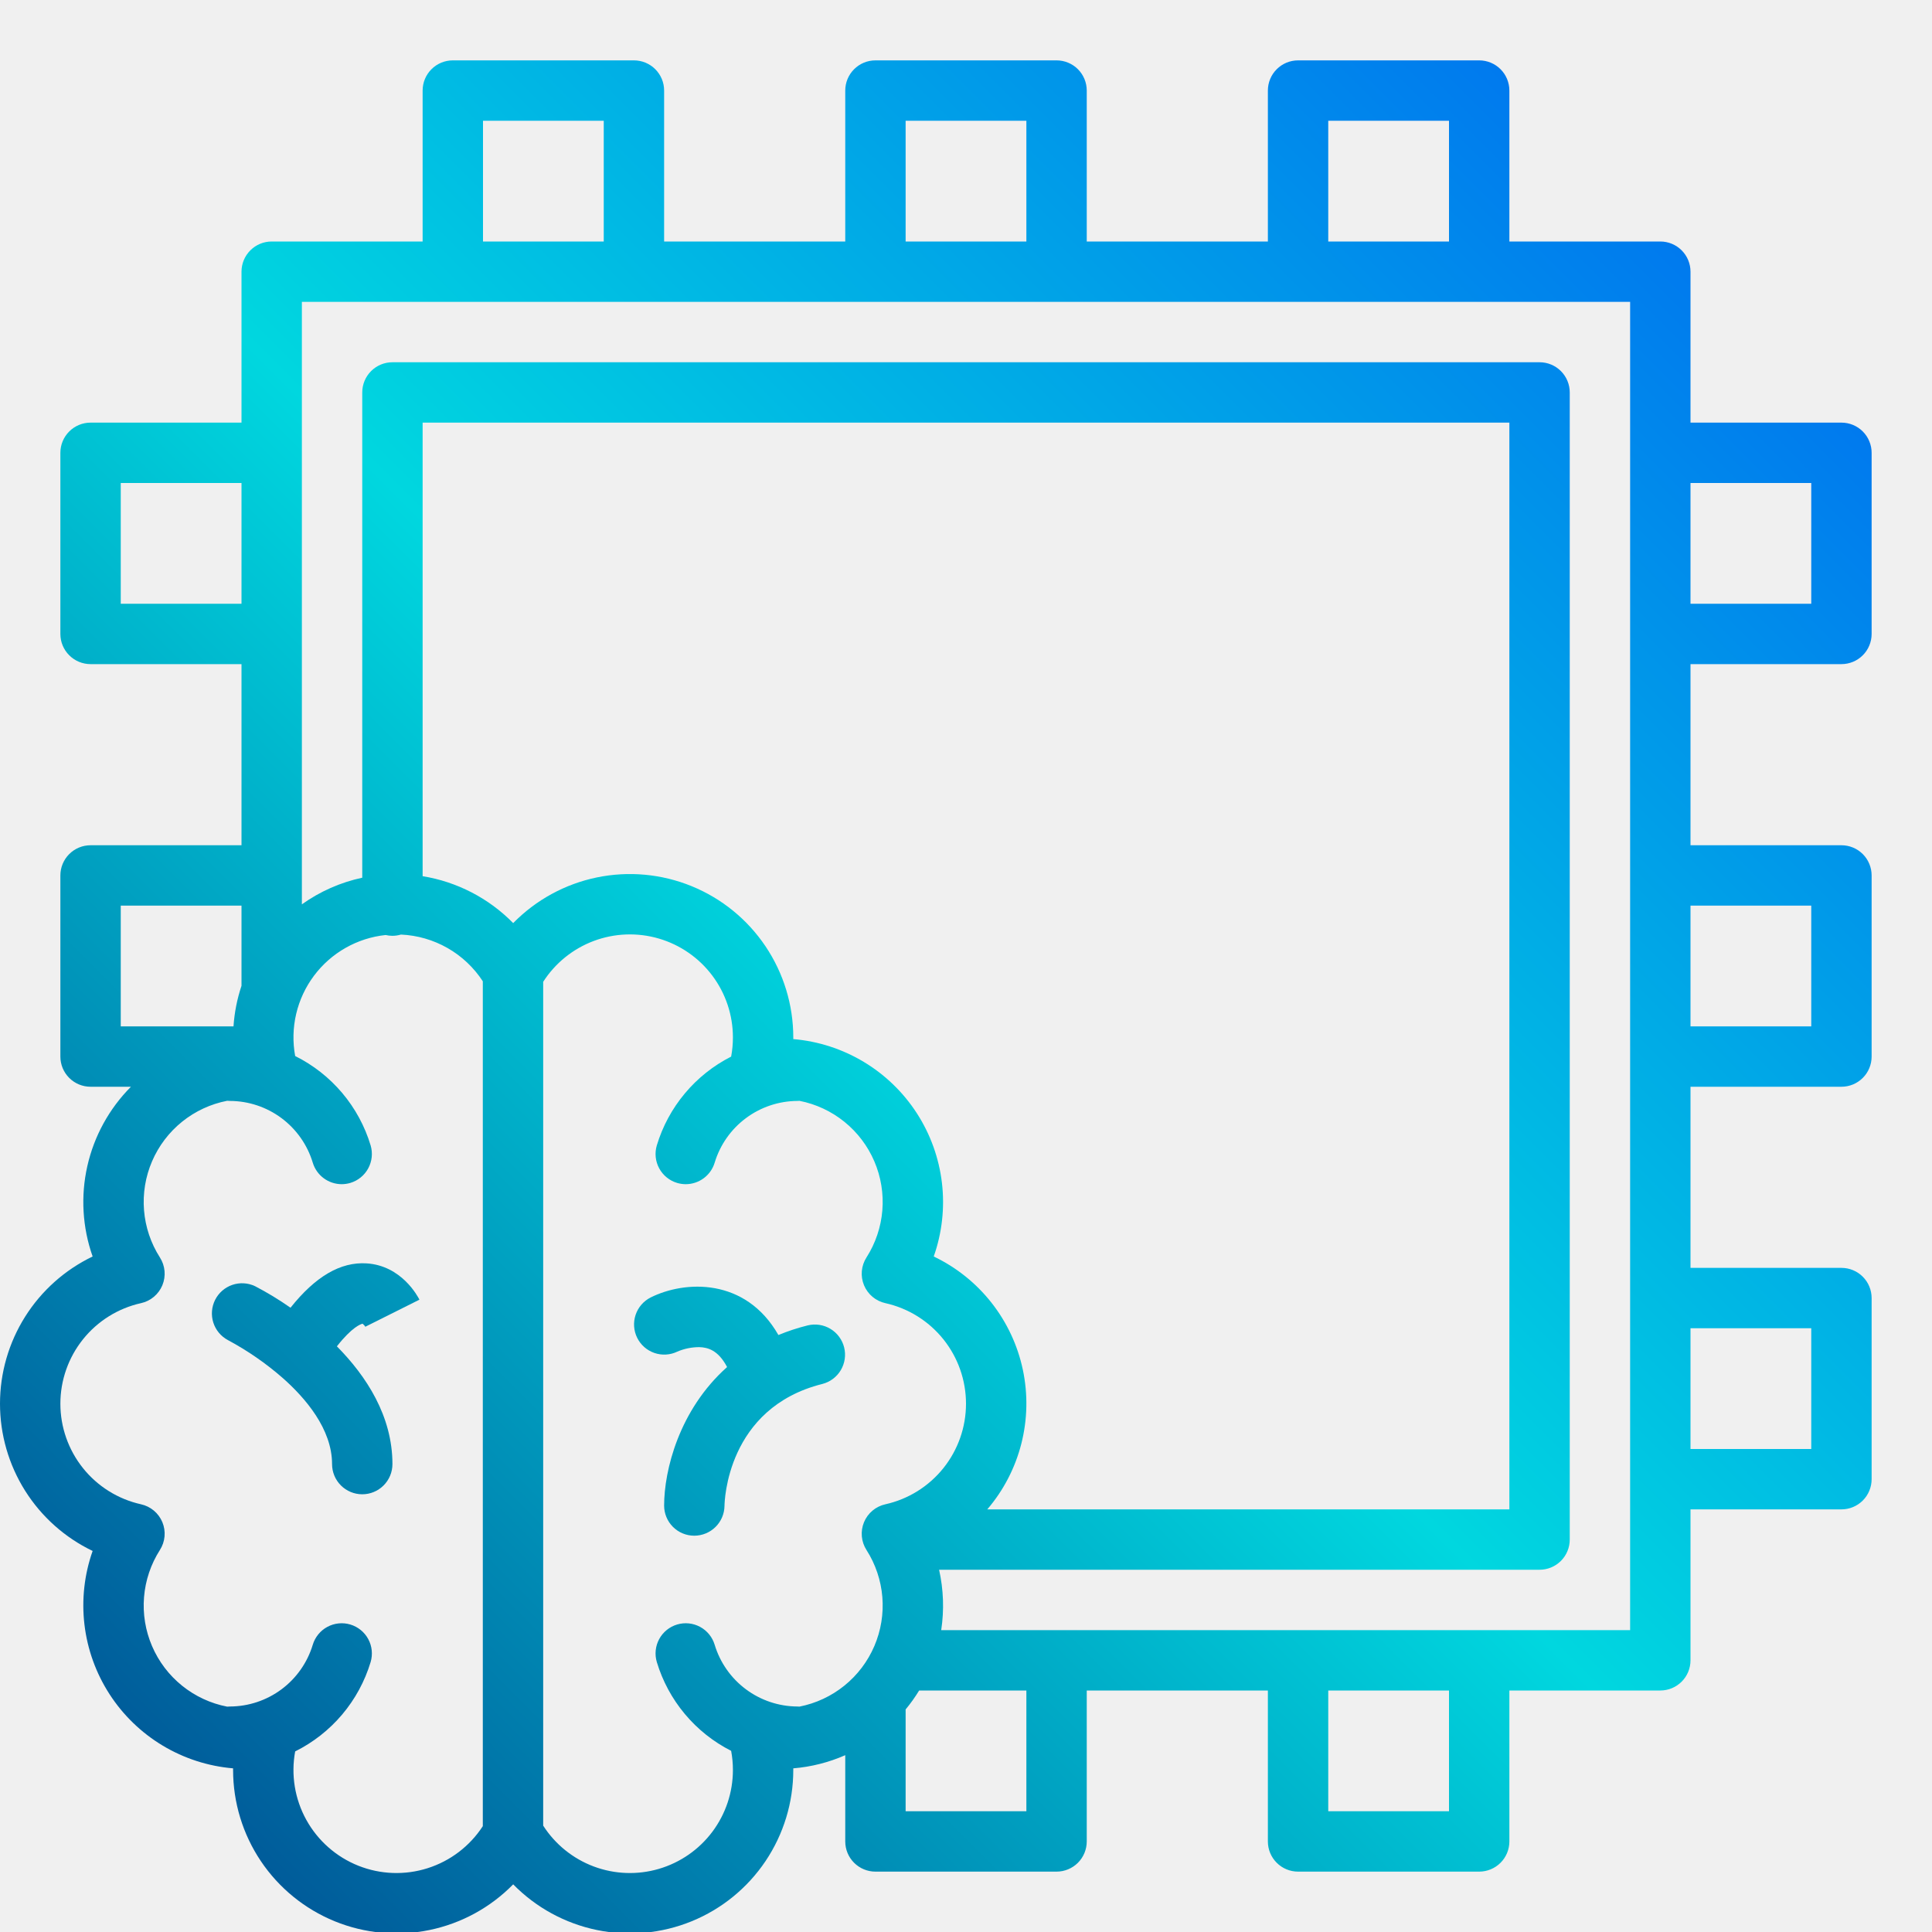
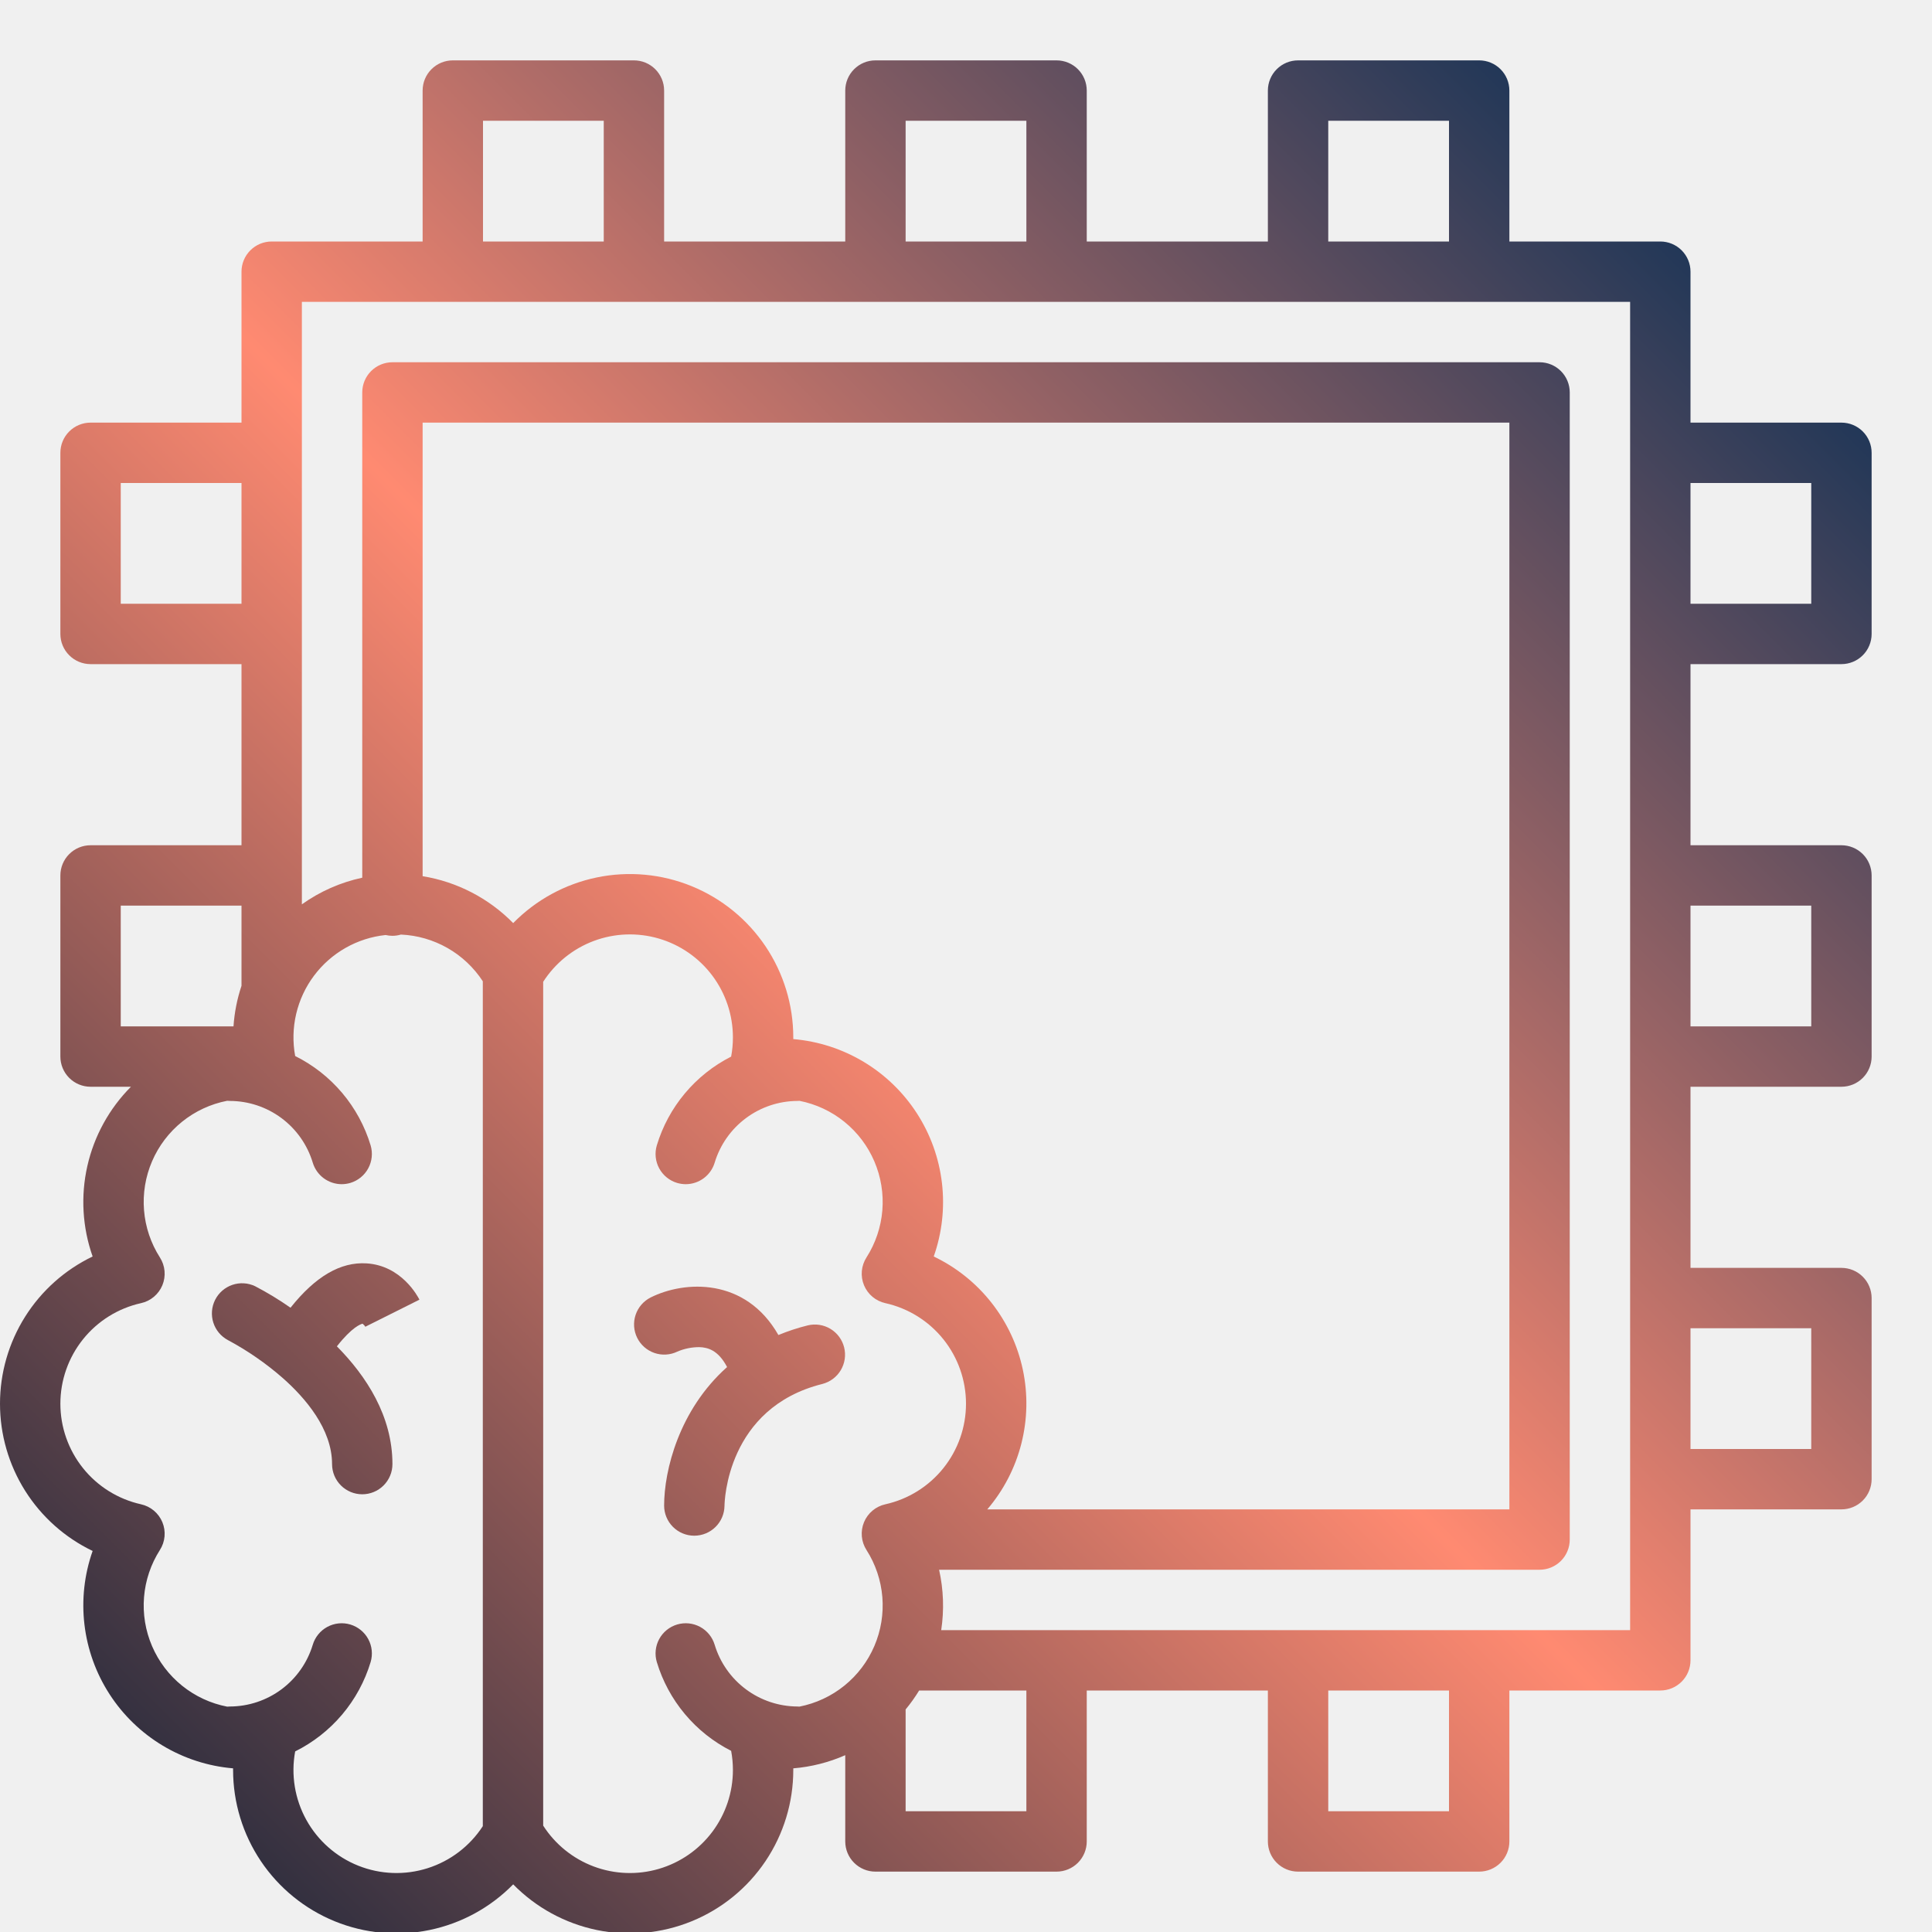
<svg xmlns="http://www.w3.org/2000/svg" width="192" height="192" viewBox="0 0 192 192" fill="none">
  <g clip-path="url(#clip0_1_3)">
    <path d="M36.428 125.552C33.84 125.393 31.356 126.842 28.871 129.96C27.742 129.169 26.564 128.453 25.342 127.817C24.633 127.481 23.822 127.437 23.081 127.692C22.339 127.948 21.728 128.483 21.376 129.184C21.025 129.885 20.962 130.695 21.201 131.442C21.44 132.189 21.961 132.812 22.654 133.179C24.613 134.229 26.445 135.498 28.117 136.962C30.345 138.933 33 142.012 33 145.5C33 146.296 33.316 147.059 33.879 147.621C34.441 148.184 35.205 148.5 36 148.5C36.796 148.5 37.559 148.184 38.121 147.621C38.684 147.059 39 146.296 39 145.5C39 140.727 36.407 136.759 33.48 133.798C34.994 131.865 35.866 131.582 36.033 131.548C36.16 131.647 36.267 131.768 36.35 131.906C36.337 131.886 36.327 131.865 36.317 131.844L41.683 129.16C41.51 128.812 39.891 125.768 36.428 125.552Z" fill="url(#paint0_linear_1_3)" />
    <path d="M67.313 134.322C68.007 134.025 68.755 133.874 69.51 133.877C70.327 133.906 71.371 134.163 72.257 135.856C67.475 140.116 66 146.142 66 149.625C66.001 150.417 66.315 151.176 66.874 151.737C67.433 152.298 68.192 152.614 68.983 152.616H69C69.791 152.614 70.549 152.301 71.111 151.744C71.672 151.188 71.992 150.432 72 149.641C72.005 149.245 72.219 139.913 81.728 137.535C82.495 137.338 83.152 136.845 83.557 136.165C83.962 135.484 84.082 134.671 83.89 133.903C83.698 133.134 83.21 132.473 82.532 132.063C81.855 131.653 81.042 131.528 80.273 131.715C79.278 131.962 78.304 132.282 77.357 132.673C74.081 126.934 68.034 127.254 64.658 128.942C63.953 129.299 63.416 129.919 63.166 130.669C62.916 131.419 62.971 132.238 63.321 132.947C63.671 133.656 64.287 134.198 65.035 134.456C65.782 134.713 66.602 134.665 67.314 134.322H67.313Z" fill="url(#paint1_linear_1_3)" />
    <path d="M183 66C183.796 66 184.559 65.684 185.122 65.121C185.684 64.559 186 63.796 186 63V45C186 44.204 185.684 43.441 185.122 42.879C184.559 42.316 183.796 42 183 42H168V27C168 26.204 167.684 25.441 167.122 24.879C166.559 24.316 165.796 24 165 24H150V9C150 8.204 149.684 7.441 149.122 6.879C148.559 6.316 147.796 6 147 6H129C128.205 6 127.441 6.316 126.879 6.879C126.316 7.441 126 8.204 126 9V24H108V9C108 8.204 107.684 7.441 107.122 6.879C106.559 6.316 105.796 6 105 6H87C86.204 6 85.442 6.316 84.879 6.879C84.316 7.441 84 8.204 84 9V24H66V9C66 8.204 65.684 7.441 65.121 6.879C64.559 6.316 63.796 6 63 6H45C44.205 6 43.441 6.316 42.879 6.879C42.316 7.441 42 8.204 42 9V24H27C26.204 24 25.442 24.316 24.879 24.879C24.316 25.441 24 26.204 24 27V42H9C8.205 42 7.441 42.316 6.879 42.879C6.316 43.441 6 44.204 6 45V63C6 63.796 6.316 64.559 6.879 65.121C7.441 65.684 8.205 66 9 66H24V84H9C8.205 84 7.441 84.316 6.879 84.879C6.316 85.441 6 86.204 6 87V105C6 105.796 6.316 106.559 6.879 107.121C7.441 107.684 8.205 108 9 108H13.013C10.854 110.168 9.352 112.901 8.679 115.885C8.005 118.869 8.188 121.983 9.206 124.868C6.449 126.191 4.122 128.267 2.493 130.856C0.864 133.445 0 136.441 0 139.5C0 142.559 0.864 145.555 2.493 148.144C4.122 150.733 6.449 152.809 9.206 154.132C8.38 156.474 8.101 158.975 8.392 161.441C8.682 163.908 9.534 166.275 10.882 168.361C12.229 170.447 14.037 172.196 16.166 173.475C18.295 174.753 20.689 175.527 23.164 175.736V175.901C23.164 179.127 24.125 182.279 25.924 184.957C27.723 187.634 30.279 189.715 33.265 190.934C36.251 192.153 39.533 192.455 42.692 191.801C45.85 191.147 48.743 189.568 51 187.264C53.258 189.568 56.15 191.147 59.309 191.801C62.467 192.455 65.749 192.153 68.735 190.934C71.722 189.715 74.277 187.634 76.076 184.957C77.875 182.279 78.836 179.127 78.836 175.901V175.736C80.618 175.59 82.364 175.147 84 174.428V183C84 183.796 84.316 184.559 84.879 185.121C85.442 185.684 86.204 186 87 186H105C105.796 186 106.559 185.684 107.122 185.121C107.684 184.559 108 183.796 108 183V168H126V183C126 183.796 126.316 184.559 126.879 185.121C127.441 185.684 128.205 186 129 186H147C147.796 186 148.559 185.684 149.122 185.121C149.684 184.559 150 183.796 150 183V168H165C165.796 168 166.559 167.684 167.122 167.121C167.684 166.559 168 165.796 168 165V150H183C183.796 150 184.559 149.684 185.122 149.121C185.684 148.559 186 147.796 186 147V129C186 128.204 185.684 127.441 185.122 126.879C184.559 126.316 183.796 126 183 126H168V108H183C183.796 108 184.559 107.684 185.122 107.121C185.684 106.559 186 105.796 186 105V87C186 86.204 185.684 85.441 185.122 84.879C184.559 84.316 183.796 84 183 84H168V66H183ZM168 48H180V60H168V48ZM132 12H144V24H132V12ZM90 12H102V24H90V12ZM48 12H60V24H48V12ZM12 60V48H24V60H12ZM12 102V90H24V97.969C23.564 99.273 23.297 100.628 23.205 102H12ZM47.981 181.481C46.692 183.466 44.755 184.942 42.499 185.659C40.244 186.376 37.81 186.289 35.611 185.413C33.413 184.537 31.586 182.926 30.441 180.855C29.296 178.784 28.904 176.38 29.333 174.053C31.123 173.163 32.712 171.916 34.002 170.389C35.292 168.862 36.255 167.086 36.833 165.172C37.059 164.41 36.974 163.588 36.595 162.888C36.216 162.189 35.574 161.668 34.811 161.441C34.434 161.329 34.038 161.292 33.646 161.333C33.254 161.374 32.874 161.491 32.527 161.679C31.828 162.058 31.307 162.7 31.08 163.462C30.545 165.229 29.458 166.778 27.977 167.881C26.497 168.983 24.702 169.583 22.856 169.59C22.763 169.59 22.669 169.597 22.575 169.605C20.935 169.287 19.398 168.573 18.097 167.525C16.796 166.477 15.771 165.127 15.112 163.592C14.452 162.057 14.178 160.384 14.314 158.719C14.449 157.054 14.99 155.447 15.889 154.039C16.15 153.632 16.309 153.169 16.352 152.688C16.395 152.206 16.321 151.722 16.137 151.276C15.952 150.829 15.662 150.434 15.292 150.124C14.922 149.813 14.482 149.597 14.01 149.494C11.738 148.987 9.706 147.721 8.25 145.904C6.794 144.087 6 141.828 6 139.5C6 137.172 6.794 134.913 8.25 133.096C9.706 131.279 11.738 130.013 14.01 129.506C14.482 129.403 14.922 129.187 15.292 128.876C15.662 128.566 15.952 128.171 16.137 127.724C16.321 127.278 16.395 126.794 16.352 126.312C16.309 125.831 16.15 125.368 15.889 124.961C14.99 123.553 14.449 121.946 14.314 120.281C14.178 118.616 14.452 116.943 15.112 115.408C15.771 113.873 16.796 112.523 18.097 111.475C19.398 110.427 20.935 109.713 22.575 109.395C22.669 109.403 22.763 109.41 22.856 109.41C24.702 109.417 26.497 110.017 27.977 111.119C29.458 112.222 30.545 113.771 31.08 115.538C31.265 116.157 31.645 116.7 32.163 117.086C32.681 117.472 33.31 117.682 33.956 117.683C34.246 117.682 34.534 117.64 34.811 117.559C35.574 117.332 36.215 116.811 36.594 116.111C36.973 115.412 37.059 114.59 36.833 113.828C36.255 111.914 35.292 110.138 34.002 108.611C32.712 107.084 31.123 105.837 29.333 104.947C29.078 103.561 29.112 102.137 29.433 100.764C29.755 99.392 30.356 98.1 31.2 96.971C32.044 95.842 33.112 94.899 34.338 94.202C35.563 93.505 36.919 93.069 38.321 92.921C38.544 92.972 38.772 92.999 39 93C39.286 92.999 39.57 92.957 39.844 92.876C41.472 92.948 43.059 93.406 44.474 94.213C45.889 95.021 47.092 96.154 47.981 97.519V181.481ZM42 87.075V42H150V150H98.115C99.729 148.113 100.887 145.879 101.499 143.473C102.112 141.067 102.163 138.552 101.649 136.122C101.135 133.693 100.068 131.414 98.533 129.463C96.998 127.511 95.034 125.939 92.794 124.868C93.62 122.526 93.899 120.025 93.609 117.559C93.318 115.092 92.466 112.725 91.119 110.639C89.771 108.553 87.963 106.804 85.834 105.525C83.705 104.247 81.311 103.473 78.836 103.264V103.099C78.836 99.873 77.875 96.721 76.076 94.043C74.277 91.366 71.722 89.285 68.735 88.066C65.749 86.847 62.467 86.545 59.309 87.199C56.15 87.853 53.258 89.432 51 91.736C48.573 89.264 45.42 87.63 42 87.075ZM86.111 154.039C87.009 155.445 87.55 157.05 87.686 158.713C87.822 160.376 87.55 162.047 86.893 163.581C86.236 165.115 85.215 166.466 83.917 167.515C82.62 168.564 81.085 169.28 79.448 169.601C79.38 169.597 79.316 169.59 79.253 169.59C77.406 169.583 75.611 168.984 74.13 167.881C72.649 166.779 71.561 165.23 71.025 163.462C70.798 162.7 70.278 162.058 69.578 161.679C68.878 161.3 68.057 161.214 67.294 161.441C66.531 161.668 65.89 162.189 65.51 162.888C65.132 163.588 65.046 164.41 65.273 165.172C65.844 167.066 66.793 168.825 68.063 170.341C69.332 171.858 70.896 173.101 72.66 173.996C72.778 174.624 72.837 175.262 72.836 175.901C72.837 178.114 72.12 180.267 70.793 182.039C69.467 183.81 67.602 185.104 65.479 185.726C63.355 186.349 61.087 186.266 59.015 185.492C56.942 184.717 55.176 183.291 53.981 181.429V97.571C55.176 95.709 56.942 94.283 59.015 93.508C61.087 92.734 63.355 92.651 65.479 93.274C67.602 93.897 69.467 95.19 70.793 96.961C72.12 98.733 72.837 100.886 72.836 103.099C72.837 103.738 72.778 104.376 72.66 105.004C70.896 105.899 69.332 107.142 68.063 108.659C66.793 110.175 65.844 111.934 65.273 113.828C65.046 114.59 65.132 115.412 65.511 116.111C65.89 116.811 66.531 117.332 67.294 117.559C67.572 117.64 67.859 117.682 68.149 117.683C68.795 117.682 69.424 117.472 69.942 117.086C70.46 116.7 70.84 116.157 71.025 115.538C71.561 113.77 72.649 112.221 74.13 111.119C75.611 110.016 77.406 109.417 79.253 109.41C79.316 109.41 79.38 109.403 79.448 109.399C81.085 109.72 82.62 110.436 83.917 111.485C85.215 112.534 86.236 113.885 86.893 115.419C87.55 116.953 87.822 118.624 87.686 120.287C87.55 121.95 87.009 123.555 86.111 124.961C85.85 125.368 85.692 125.831 85.648 126.312C85.605 126.794 85.679 127.278 85.864 127.724C86.048 128.171 86.338 128.566 86.708 128.876C87.079 129.187 87.518 129.403 87.99 129.506C90.263 130.013 92.294 131.279 93.751 133.096C95.207 134.913 96 137.172 96 139.5C96 141.828 95.207 144.087 93.751 145.904C92.294 147.721 90.263 148.987 87.99 149.494C87.518 149.597 87.079 149.813 86.708 150.124C86.338 150.434 86.048 150.829 85.864 151.276C85.679 151.722 85.605 152.206 85.648 152.688C85.692 153.169 85.85 153.632 86.111 154.039ZM102 180H90V169.882C90.493 169.288 90.942 168.659 91.343 168H102V180ZM144 180H132V168H144V180ZM162 162H93.536C93.839 160.004 93.767 157.97 93.326 156H153C153.796 156 154.559 155.684 155.122 155.121C155.684 154.559 156 153.796 156 153V39C156 38.204 155.684 37.441 155.122 36.879C154.559 36.316 153.796 36 153 36H39C38.205 36 37.441 36.316 36.879 36.879C36.316 37.441 36 38.204 36 39V87.225C33.84 87.688 31.798 88.589 30 89.873V30H162V162ZM180 132V144H168V132H180ZM180 90V102H168V90H180Z" fill="url(#paint2_linear_1_3)" />
  </g>
  <defs>
    <linearGradient id="paint0_linear_1_3" x1="-13.342" y1="181.343" x2="165.556" y2="2.445" gradientUnits="userSpaceOnUse">
-       <stop stop-color="#003F8A" />
-       <stop offset="0.518" stop-color="#00D7DF" />
-       <stop offset="1" stop-color="#006DF0" />
+       <stop stop-color="#031b34" />
+       <stop offset="0.518" stop-color="#ff8a71" />
+       <stop offset="1" stop-color="#042c54" />
    </linearGradient>
    <linearGradient id="paint1_linear_1_3" x1="6.716" y1="201.401" x2="185.614" y2="22.503" gradientUnits="userSpaceOnUse">
-       <stop stop-color="#003F8A" />
-       <stop offset="0.518" stop-color="#00D7DF" />
-       <stop offset="1" stop-color="#006DF0" />
+       <stop stop-color="#031b34" />
+       <stop offset="0.518" stop-color="#ff8a71" />
+       <stop offset="1" stop-color="#042c54" />
    </linearGradient>
    <linearGradient id="paint2_linear_1_3" x1="-1.342" y1="193.343" x2="177.556" y2="14.445" gradientUnits="userSpaceOnUse">
-       <stop stop-color="#003F8A" />
-       <stop offset="0.518" stop-color="#00D7DF" />
-       <stop offset="1" stop-color="#006DF0" />
+       <stop stop-color="#031b34" />
+       <stop offset="0.518" stop-color="#ff8a71" />
+       <stop offset="1" stop-color="#042c54" />
    </linearGradient>
    <clipPath id="clip0_1_3">
      <rect width="192" height="192" fill="white" />
    </clipPath>
  </defs>
</svg>
